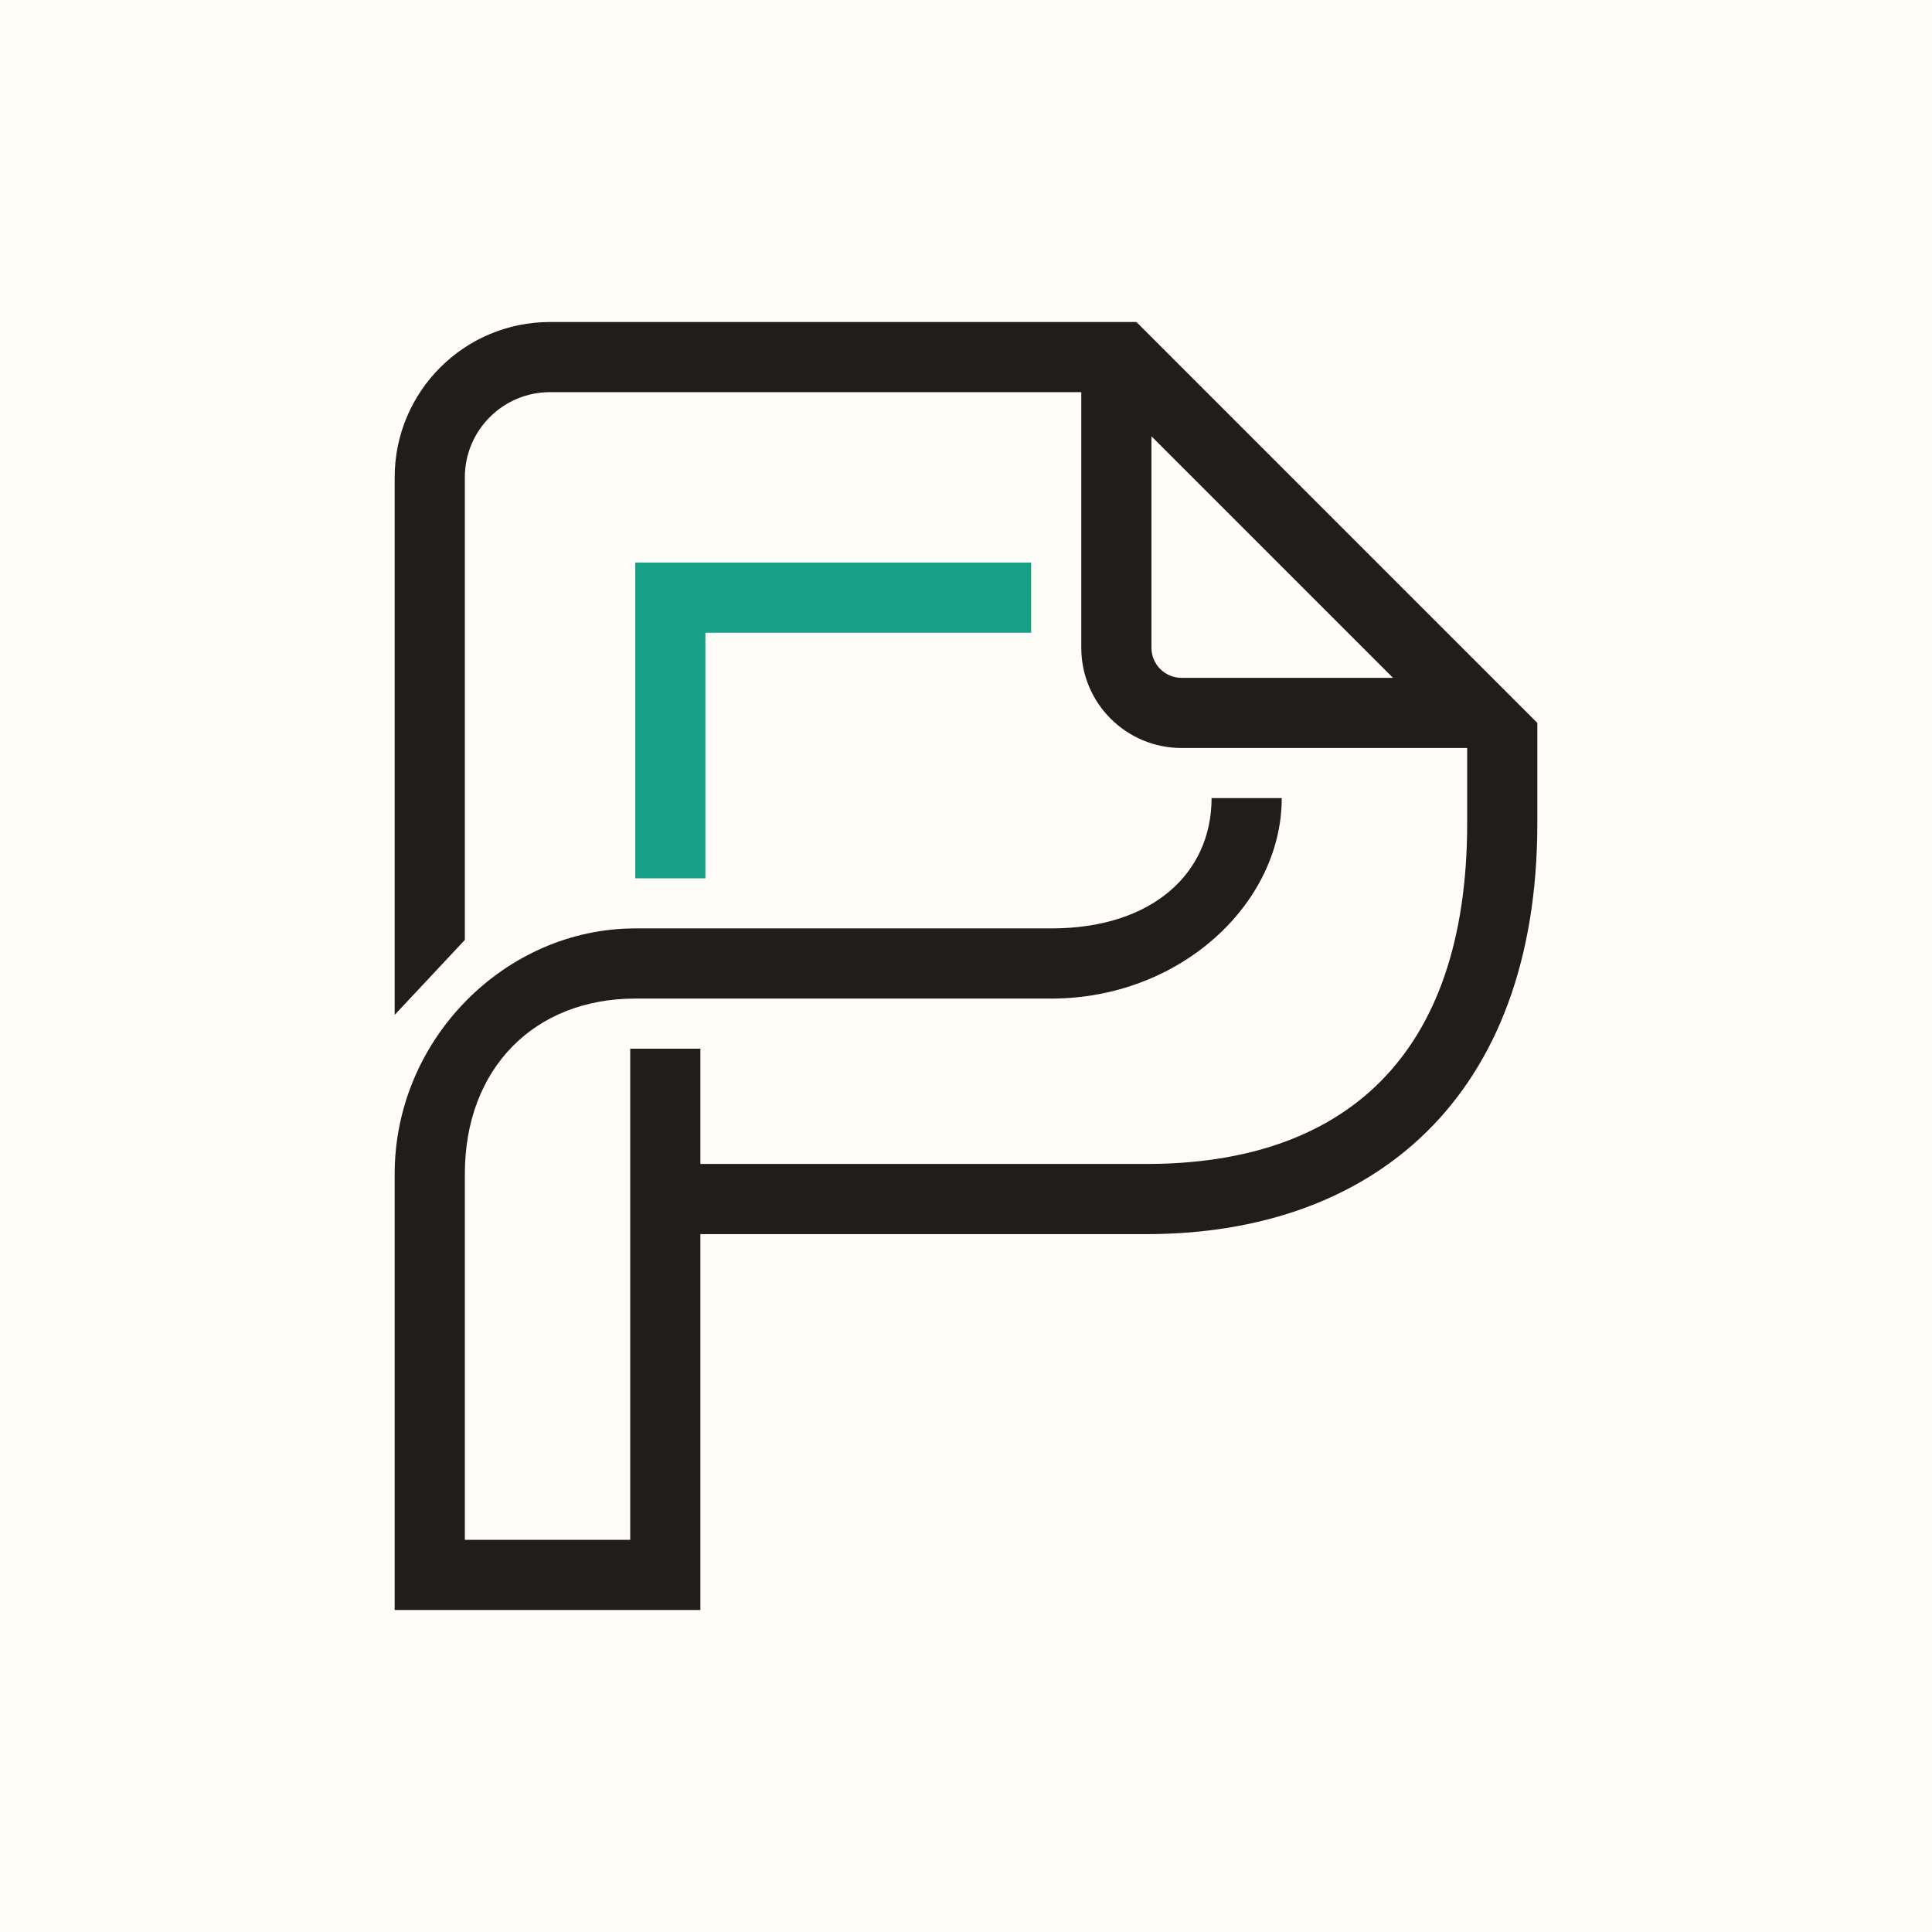
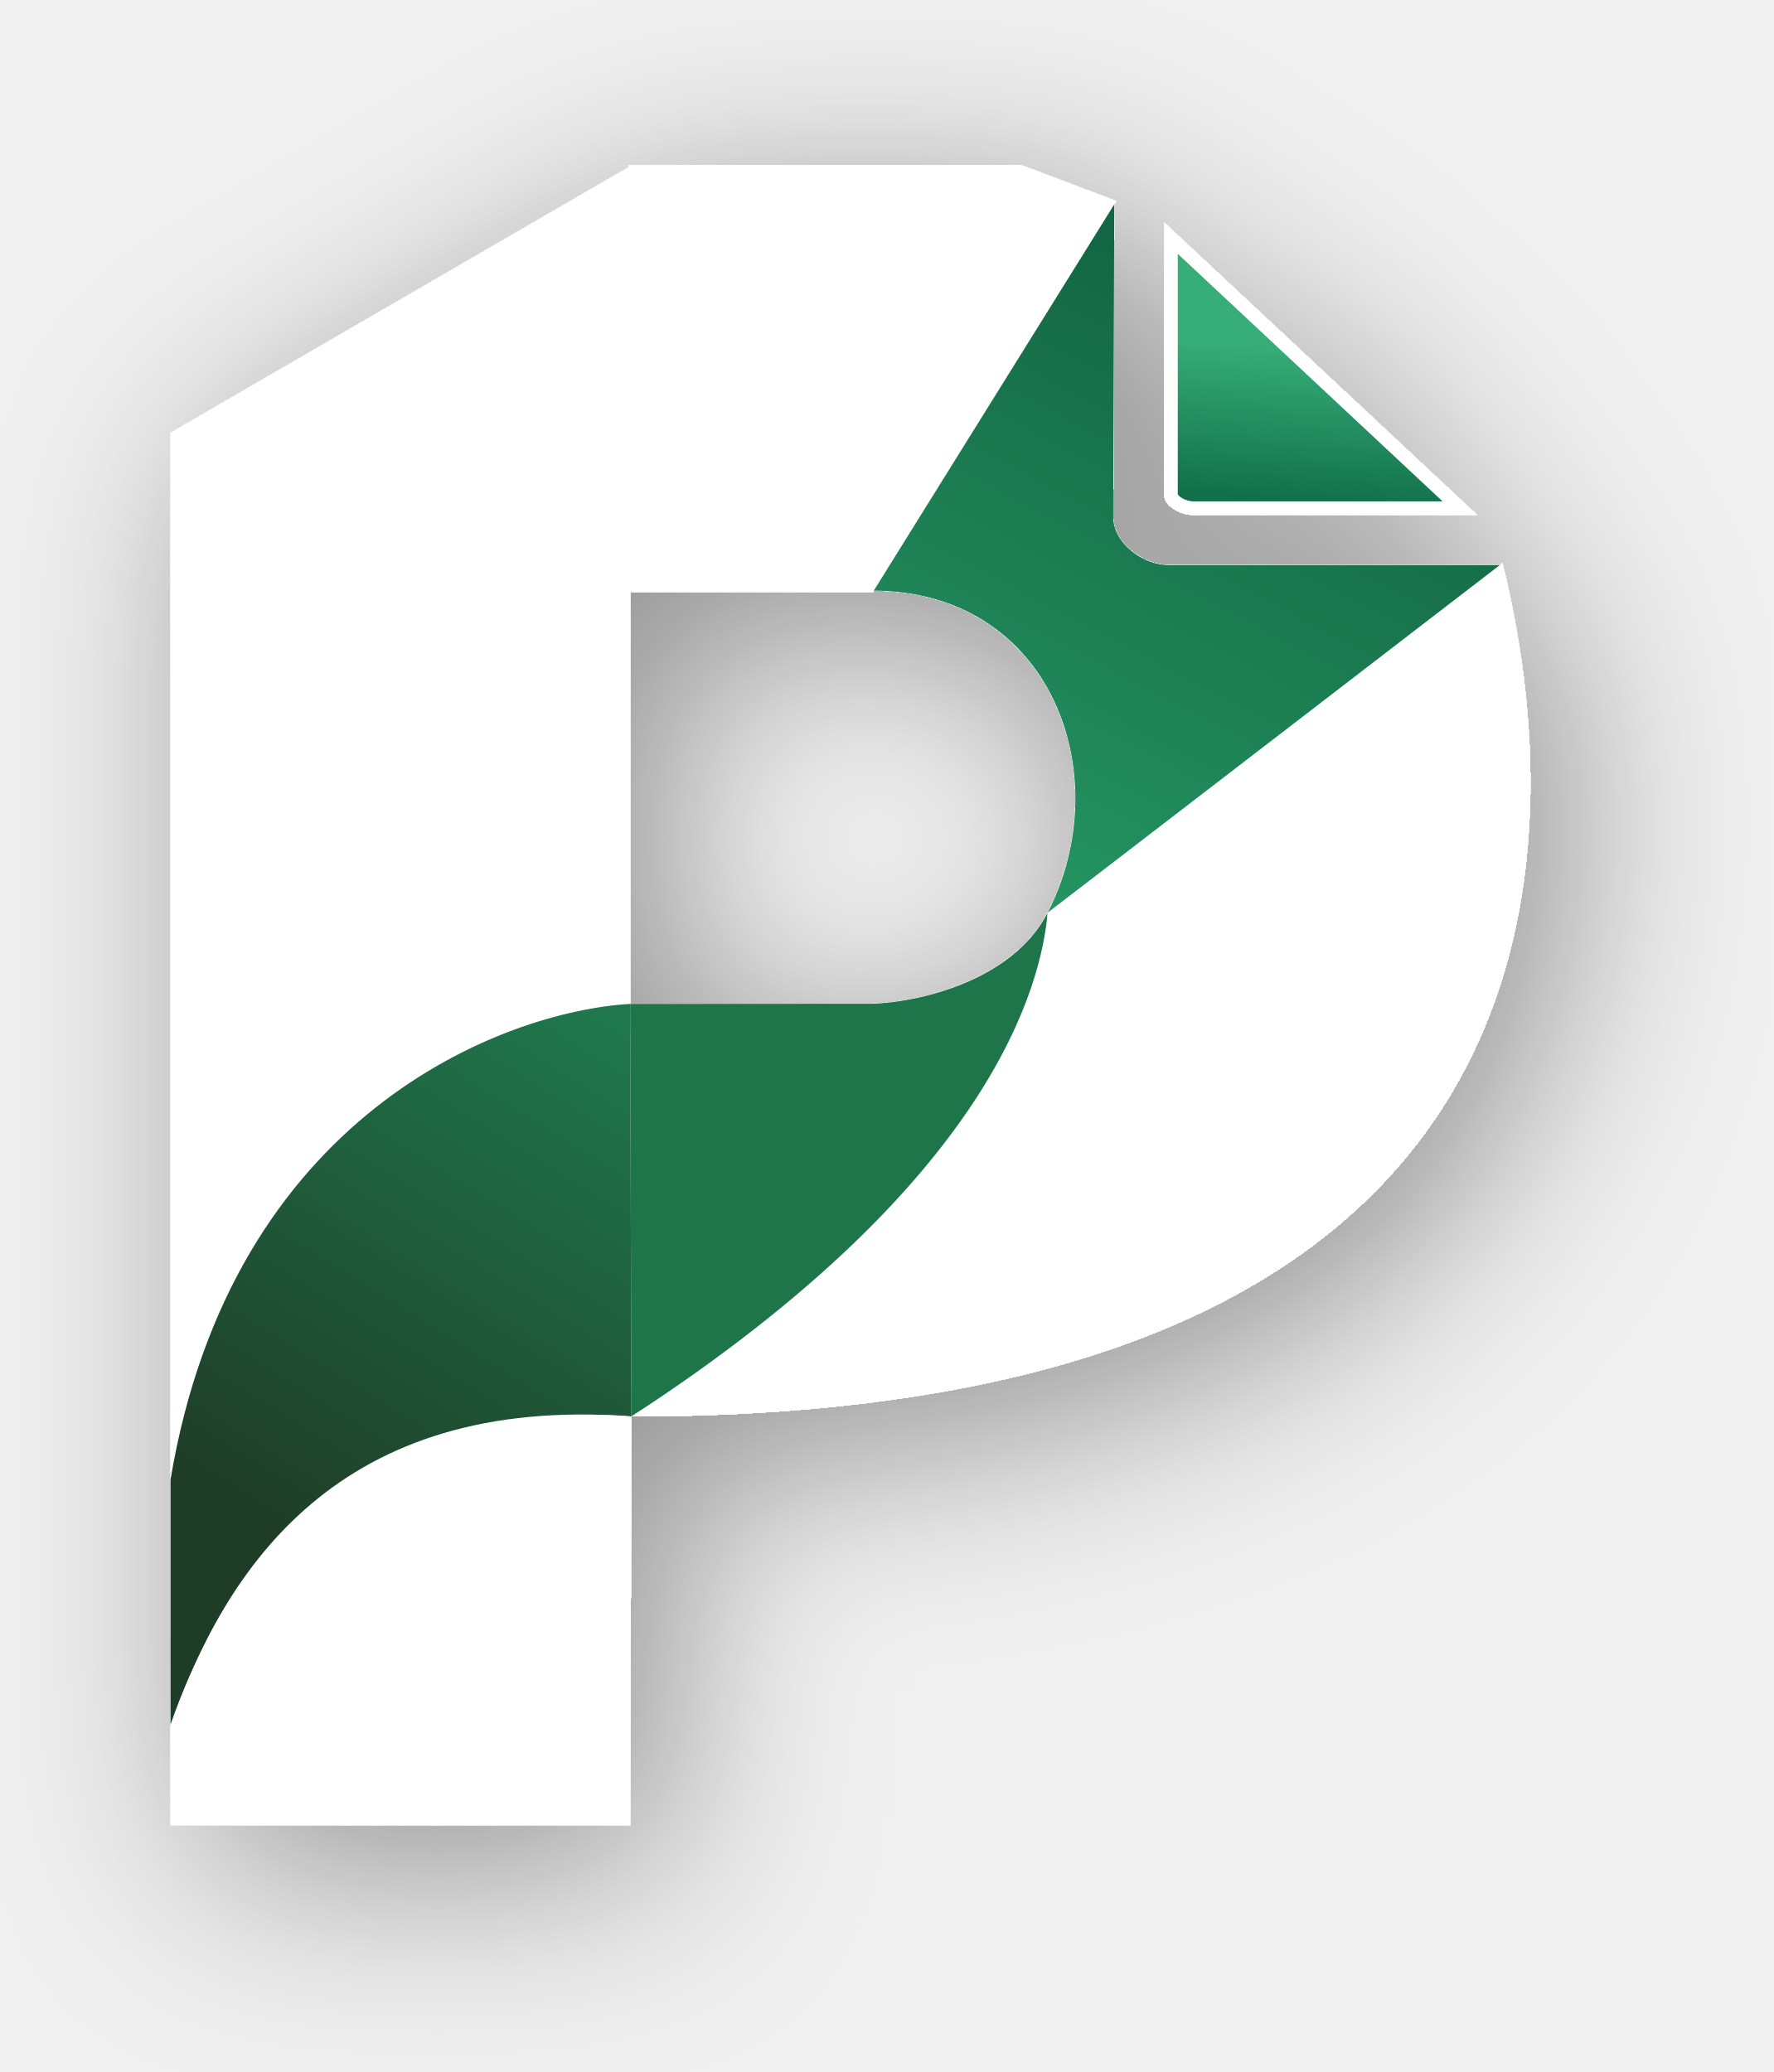
- <svg xmlns="http://www.w3.org/2000/svg" data-dc-tpl="17" width="600" height="600" viewBox="0 0 600 600" fill="none">
-   <rect data-dc-tpl="18" width="600" height="600" fill="#fffdf8" />
-   <g data-dc-tpl="19" transform="translate(122.57 100) scale(0.77821)">
-     <path data-dc-tpl="20" fill="#201e1d" fill-rule="evenodd" d="M326 190C326 219.9 302.5 242 262 242H96C44.2 242 0 286.2 0 340V514H122V364H300C390 364 456 310 456 200V160L296 0H62C27.76 0 0 27.76 0 62V276.5L28 246.6V62C28 43.22 43.22 28 62 28H274V130C274 152.09 291.91 170 314 170H428V200C428 294 378 336 300 336H122V290H94V486H28V340C28 297.8 55.8 270 96 270H262C313.5 270 354 232.1 354 190ZM302 45.6L398.4 142H314C307.37 142 302 136.63 302 130Z" />
-     <path data-dc-tpl="21" fill="#16a085" d="M96 96H254V124H124V222H96Z" />
+ <svg xmlns="http://www.w3.org/2000/svg" width="652" height="762" viewBox="0 0 652 762" fill="none">
+   <g filter="url(#filter0_d_98_21)">
+     <path d="M231.7 61.2V369.2C117.432 384.671 72.805 479.369 62.7 544.2V159.2L231.7 61.2Z" fill="white" />
+     <path d="M62.7 544.2C85.087 409.823 185.06 371.901 231.7 369.2L232.159 520.91C188.369 516.981 97.68 531.961 62.7 634.365V544.2Z" fill="url(#paint0_linear_98_21)" />
+     <path d="M320.7 369.147L231.7 369.2L232.159 520.91C295.123 481.128 312.224 464.92 354.2 414.087C371.302 388.301 379.852 369.884 383.739 351.466C385.077 345.123 384.956 338.977 385.2 335.7C372 361.3 336.7 368.665 320.7 369.147Z" fill="#1E754A" />
+     <path d="M320.7 217.2L409.7 74.2L409.316 190.128C409.316 199.705 420.199 207.809 429.527 207.809H552.346L385.2 335.7C411.2 285.2 386.7 217.2 320.7 217.2Z" fill="url(#paint1_linear_98_21)" />
+     <path d="M536.757 186.889H438.93C436.738 186.889 434.501 186.134 432.85 185.016C431.096 183.829 430.547 182.646 430.547 182.022V87.587L536.757 186.889Z" fill="url(#paint2_linear_98_21)" stroke="white" stroke-width="5" />
+     <path d="M409.7 74.2L375.349 61.2H303.525H231.7V217.2H320.7L409.7 74.2Z" fill="white" stroke="white" />
+     <path d="M385.2 335.7L552.421 207.07C577.295 307.264 585.069 520.911 232.159 520.911C365.861 433.979 382.868 361.485 385.2 335.7Z" fill="white" />
+     <path d="M231.7 671.2L232.159 520.91C124.2 512.7 82.911 576.901 62.7 634.364V671.2H231.7Z" fill="white" />
  </g>
+   <defs>
+     <filter id="filter0_d_98_21" x="0" y="0" width="651.4" height="761.9" filterUnits="userSpaceOnUse" color-interpolation-filters="sRGB">
+       <feFlood flood-opacity="0" result="BackgroundImageFix" />
+       <feColorMatrix in="SourceAlpha" type="matrix" values="0 0 0 0 0 0 0 0 0 0 0 0 0 0 0 0 0 0 127 0" result="hardAlpha" />
+       <feOffset dx="13" dy="15" />
+       <feGaussianBlur stdDeviation="37.85" />
+       <feComposite in2="hardAlpha" operator="out" />
+       <feColorMatrix type="matrix" values="0 0 0 0 0 0 0 0 0 0 0 0 0 0 0 0 0 0 0.39 0" />
+       <feBlend mode="normal" in2="BackgroundImageFix" result="effect1_dropShadow_98_21" />
+       <feBlend mode="normal" in="SourceGraphic" in2="effect1_dropShadow_98_21" result="shape" />
+     </filter>
+     <linearGradient id="paint0_linear_98_21" x1="231.382" y1="381.12" x2="75.807" y2="631.525" gradientUnits="userSpaceOnUse">
+       <stop stop-color="#1F774D" />
+       <stop offset="0.766" stop-color="#1F3C26" />
+     </linearGradient>
+     <linearGradient id="paint1_linear_98_21" x1="505.206" y1="74.2" x2="367.839" y2="335.738" gradientUnits="userSpaceOnUse">
+       <stop stop-color="#0F5B3C" />
+       <stop offset="1" stop-color="#259663" />
+     </linearGradient>
+     <linearGradient id="paint2_linear_98_21" x1="488.679" y1="89.196" x2="481.692" y2="184.29" gradientUnits="userSpaceOnUse">
+       <stop offset="0.404" stop-color="#37AE79" />
+       <stop offset="1" stop-color="#11704A" />
+     </linearGradient>
+   </defs>
</svg>
